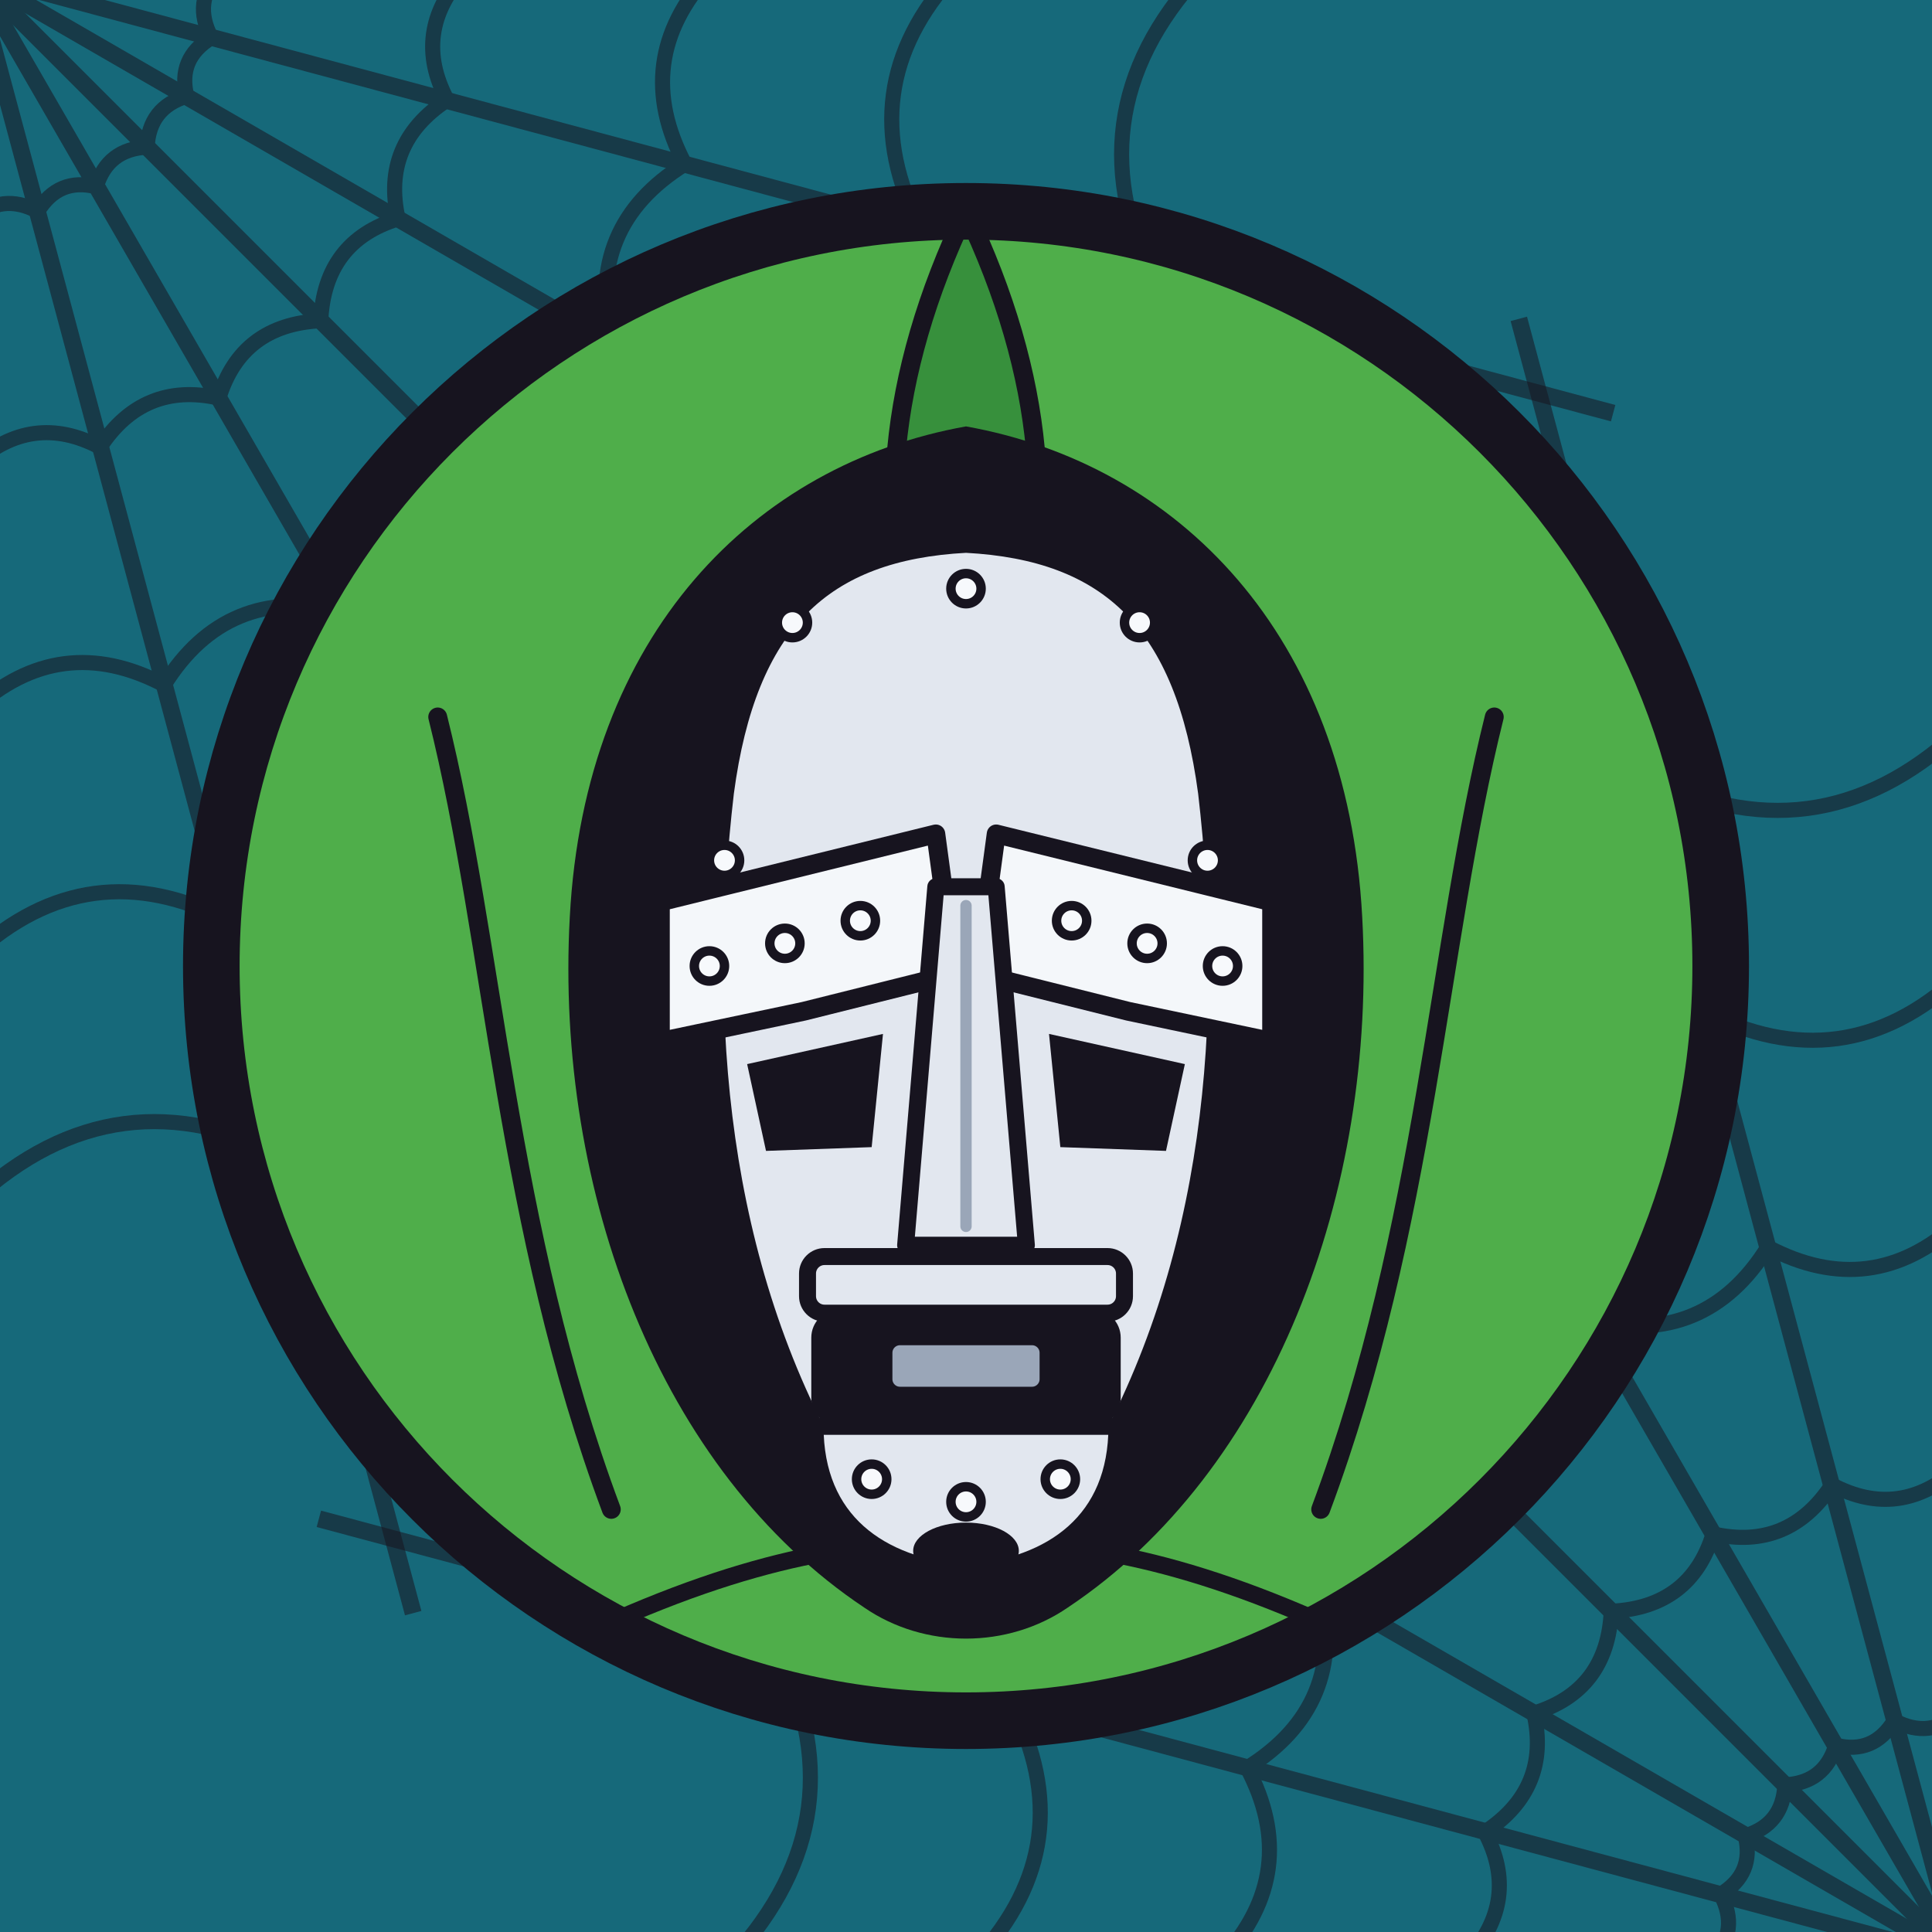
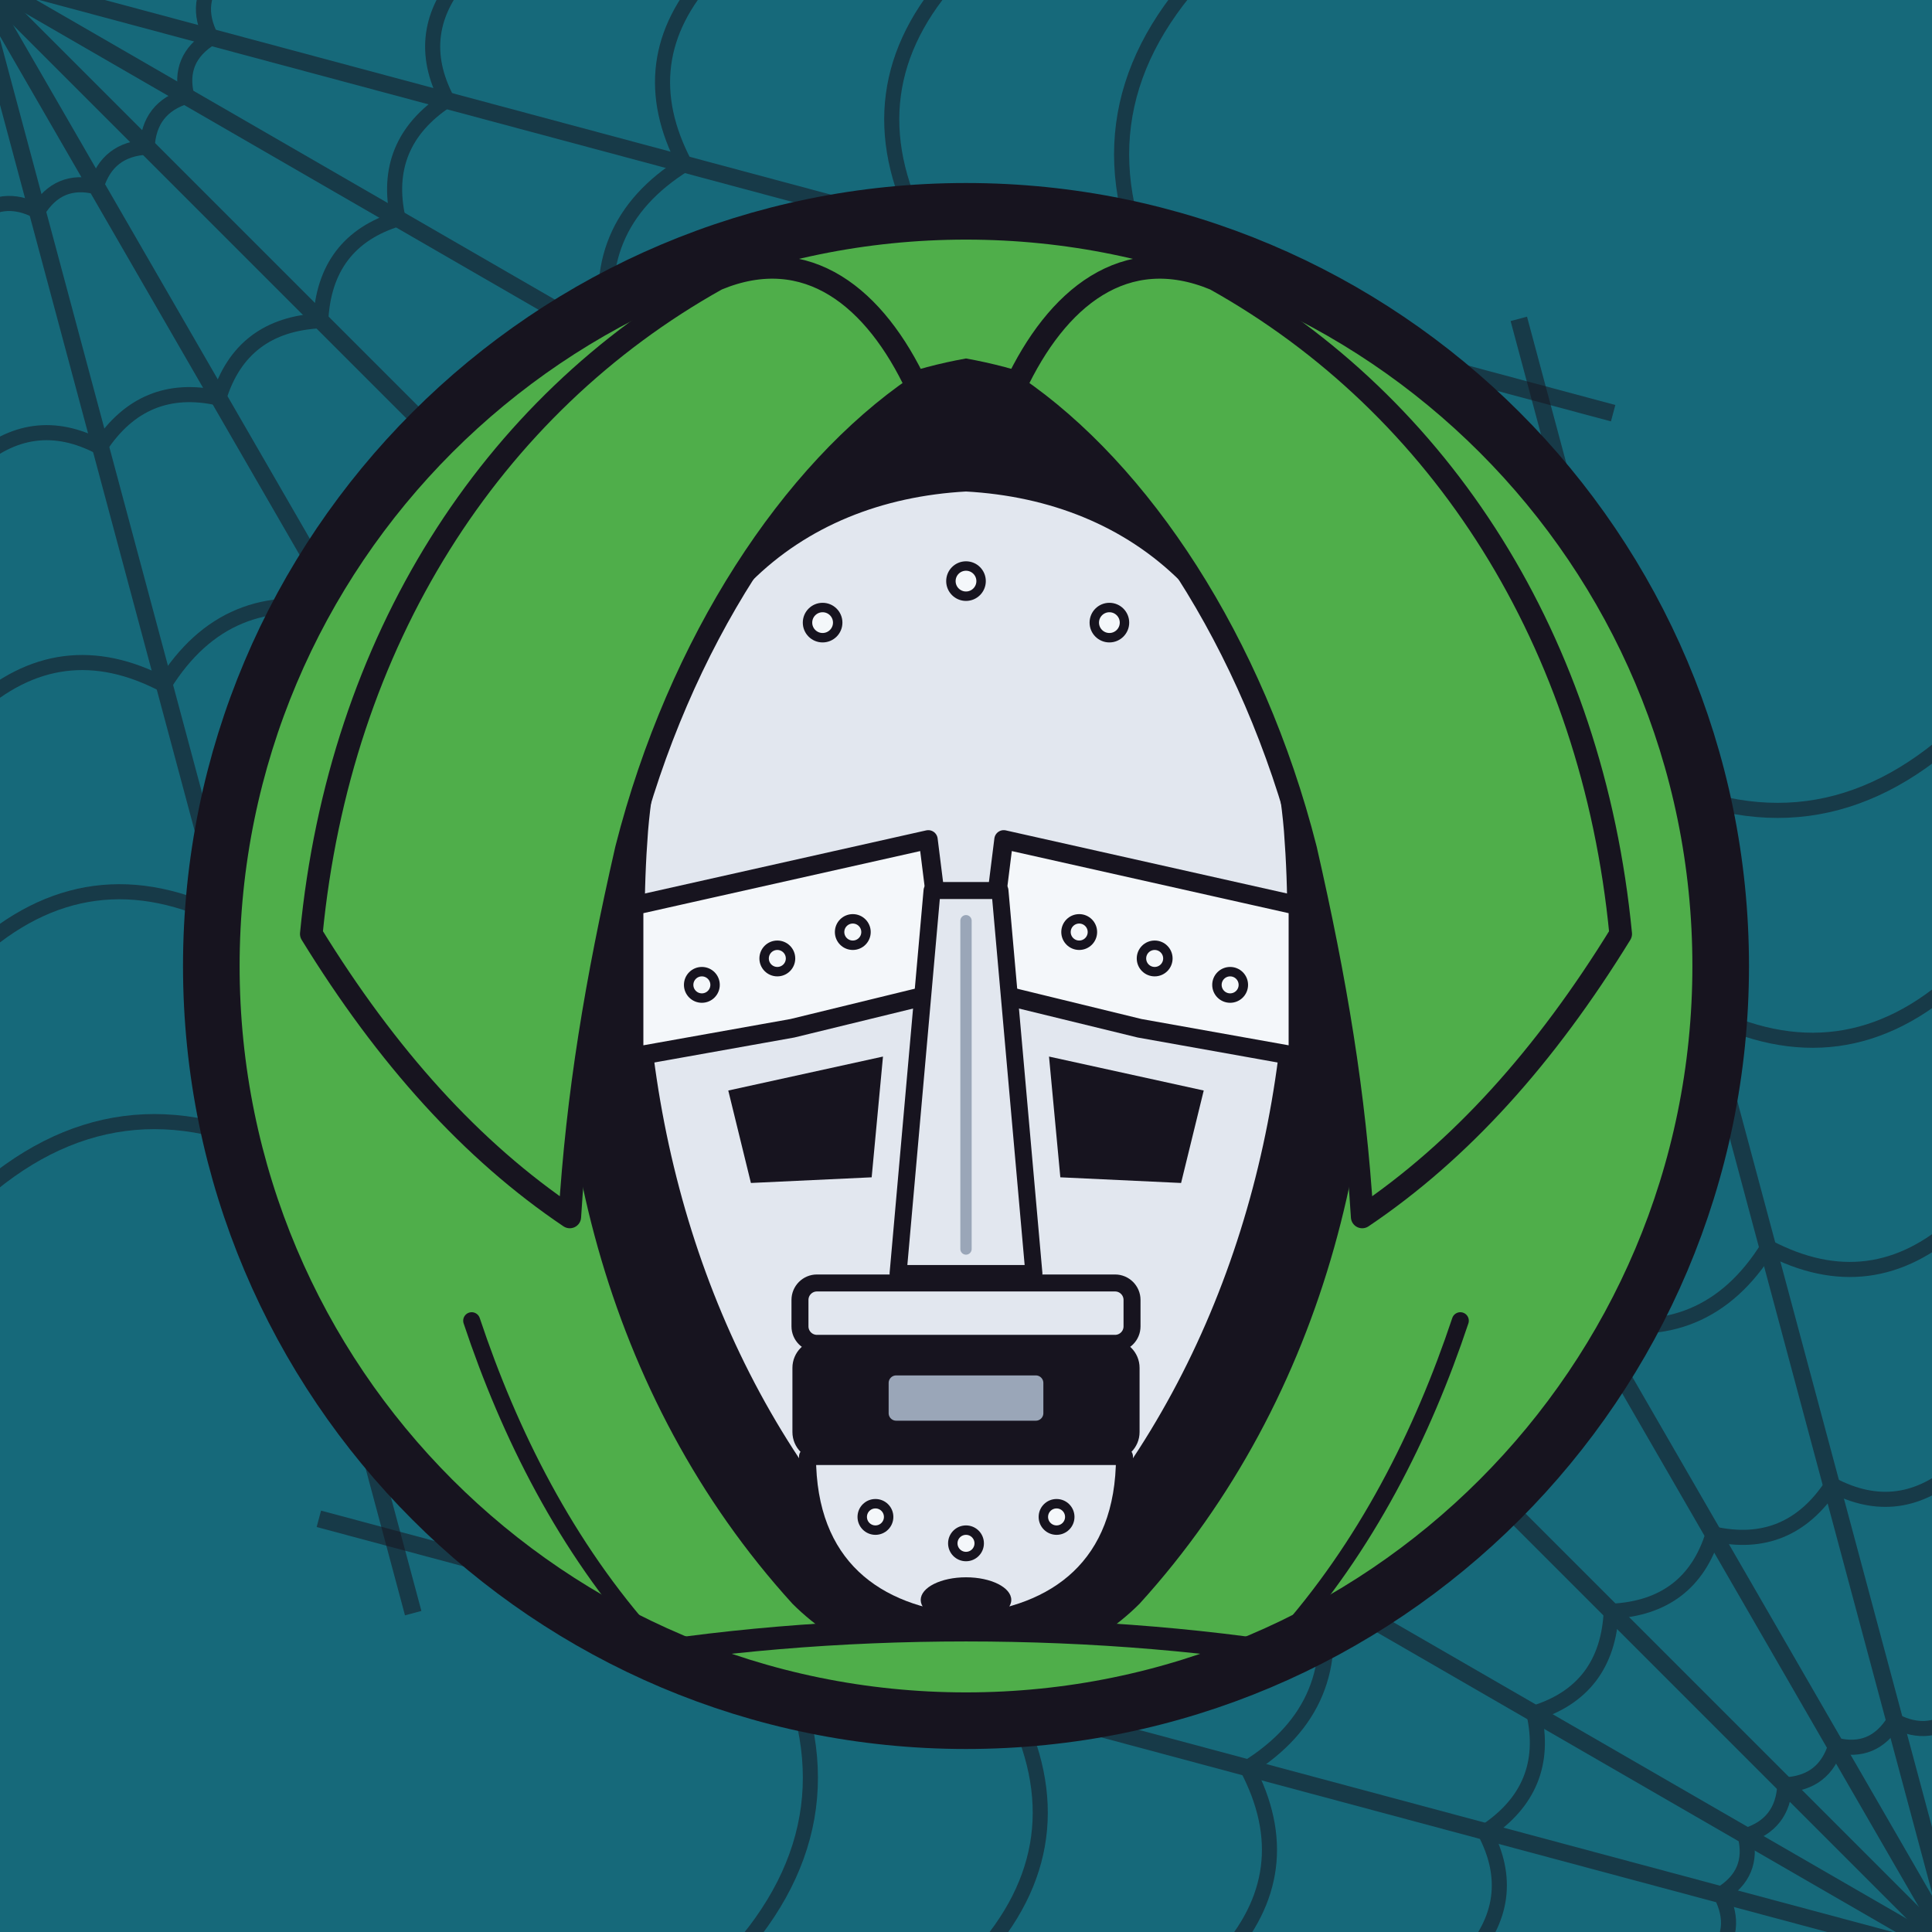
<svg xmlns="http://www.w3.org/2000/svg" viewBox="0 0 1024 1024">
  <rect x="0" y="0" width="1024" height="1024" fill="#16697a" />
  <g stroke="#17141f" fill="none" opacity="0.55">
    <line x1="-14" y1="-14" x2="886" y2="-14" stroke-width="9" />
    <line x1="-14" y1="-14" x2="855" y2="219" stroke-width="9" />
    <line x1="-14" y1="-14" x2="765" y2="436" stroke-width="9" />
    <line x1="-14" y1="-14" x2="622" y2="622" stroke-width="9" />
    <line x1="-14" y1="-14" x2="436" y2="765" stroke-width="9" />
    <line x1="-14" y1="-14" x2="219" y2="855" stroke-width="9" />
    <line x1="-14" y1="-14" x2="-14" y2="886" stroke-width="9" />
    <path d="M 116 -14 Q 102 1 112 20" stroke-width="8" />
    <path d="M 112 20 Q 94 31 99 51" stroke-width="8" />
    <path d="M 99 51 Q 79 57 78 78" stroke-width="8" />
    <path d="M 78 78 Q 57 79 51 99" stroke-width="8" />
    <path d="M 51 99 Q 31 94 20 112" stroke-width="8" />
    <path d="M 20 112 Q 1 102 -14 116" stroke-width="8" />
    <path d="M 246 -14 Q 218 17 237 53" stroke-width="8" />
    <path d="M 237 53 Q 202 76 211 116" stroke-width="8" />
    <path d="M 211 116 Q 172 128 170 170" stroke-width="8" />
    <path d="M 170 170 Q 128 172 116 211" stroke-width="8" />
    <path d="M 116 211 Q 76 202 53 237" stroke-width="8" />
    <path d="M 53 237 Q 17 218 -14 246" stroke-width="8" />
    <path d="M 376 -14 Q 334 32 363 87" stroke-width="8" />
    <path d="M 363 87 Q 310 120 324 181" stroke-width="8" />
    <path d="M 324 181 Q 264 200 262 262" stroke-width="8" />
    <path d="M 262 262 Q 200 264 181 324" stroke-width="8" />
    <path d="M 181 324 Q 120 310 87 363" stroke-width="8" />
    <path d="M 87 363 Q 32 334 -14 376" stroke-width="8" />
    <path d="M 506 -14 Q 450 47 488 121" stroke-width="8" />
    <path d="M 488 121 Q 418 165 436 246" stroke-width="8" />
    <path d="M 436 246 Q 357 271 354 354" stroke-width="8" />
    <path d="M 354 354 Q 271 357 246 436" stroke-width="8" />
    <path d="M 246 436 Q 165 418 121 488" stroke-width="8" />
    <path d="M 121 488 Q 47 450 -14 506" stroke-width="8" />
    <path d="M 636 -14 Q 566 62 614 154" stroke-width="8" />
    <path d="M 614 154 Q 526 210 549 311" stroke-width="8" />
    <path d="M 549 311 Q 450 342 446 446" stroke-width="8" />
    <path d="M 446 446 Q 342 450 311 549" stroke-width="8" />
    <path d="M 311 549 Q 210 526 154 614" stroke-width="8" />
    <path d="M 154 614 Q 62 566 -14 636" stroke-width="8" />
  </g>
  <g stroke="#17141f" fill="none" opacity="0.55">
    <line x1="1038" y1="1038" x2="138" y2="1038" stroke-width="9" />
    <line x1="1038" y1="1038" x2="169" y2="805" stroke-width="9" />
    <line x1="1038" y1="1038" x2="259" y2="588" stroke-width="9" />
    <line x1="1038" y1="1038" x2="402" y2="402" stroke-width="9" />
    <line x1="1038" y1="1038" x2="588" y2="259" stroke-width="9" />
    <line x1="1038" y1="1038" x2="805" y2="169" stroke-width="9" />
    <line x1="1038" y1="1038" x2="1038" y2="138" stroke-width="9" />
    <path d="M 908 1038 Q 922 1023 912 1004" stroke-width="8" />
    <path d="M 912 1004 Q 930 993 925 973" stroke-width="8" />
    <path d="M 925 973 Q 945 967 946 946" stroke-width="8" />
    <path d="M 946 946 Q 967 945 973 925" stroke-width="8" />
    <path d="M 973 925 Q 993 930 1004 912" stroke-width="8" />
    <path d="M 1004 912 Q 1023 922 1038 908" stroke-width="8" />
    <path d="M 778 1038 Q 806 1007 787 971" stroke-width="8" />
    <path d="M 787 971 Q 822 948 813 908" stroke-width="8" />
    <path d="M 813 908 Q 852 896 854 854" stroke-width="8" />
    <path d="M 854 854 Q 896 852 908 813" stroke-width="8" />
    <path d="M 908 813 Q 948 822 971 787" stroke-width="8" />
    <path d="M 971 787 Q 1007 806 1038 778" stroke-width="8" />
    <path d="M 648 1038 Q 690 992 661 937" stroke-width="8" />
    <path d="M 661 937 Q 714 904 700 843" stroke-width="8" />
    <path d="M 700 843 Q 760 824 762 762" stroke-width="8" />
    <path d="M 762 762 Q 824 760 843 700" stroke-width="8" />
    <path d="M 843 700 Q 904 714 937 661" stroke-width="8" />
    <path d="M 937 661 Q 992 690 1038 648" stroke-width="8" />
    <path d="M 518 1038 Q 574 977 536 903" stroke-width="8" />
    <path d="M 536 903 Q 606 859 588 778" stroke-width="8" />
    <path d="M 588 778 Q 667 753 670 670" stroke-width="8" />
    <path d="M 670 670 Q 753 667 778 588" stroke-width="8" />
    <path d="M 778 588 Q 859 606 903 536" stroke-width="8" />
    <path d="M 903 536 Q 977 574 1038 518" stroke-width="8" />
    <path d="M 388 1038 Q 458 962 410 870" stroke-width="8" />
    <path d="M 410 870 Q 498 814 475 713" stroke-width="8" />
    <path d="M 475 713 Q 574 682 578 578" stroke-width="8" />
    <path d="M 578 578 Q 682 574 713 475" stroke-width="8" />
    <path d="M 713 475 Q 814 498 870 410" stroke-width="8" />
    <path d="M 870 410 Q 962 458 1038 388" stroke-width="8" />
  </g>
  <clipPath id="face">
    <circle cx="512" cy="512" r="400" />
  </clipPath>
  <circle cx="512" cy="512" r="400" fill="#4fae4a" />
  <g clip-path="url(#face)" stroke-linejoin="round" stroke-linecap="round">
-     <path d="M 512 112 C 470 200, 464 280, 488 350 L 536 350 C 560 280, 554 200, 512 112 Z" fill="#37903c" stroke="#17141f" stroke-width="10" />
-     <path d="M 232 380 C 262 500, 268 650, 324 800" fill="none" stroke="#17141f" stroke-width="10" />
-     <path d="M 792 380 C 762 500, 756 650, 700 800" fill="none" stroke="#17141f" stroke-width="10" />
-     <path d="M 310 866 C 400 824, 460 816, 512 818" fill="none" stroke="#17141f" stroke-width="9" />
-     <path d="M 714 866 C 624 824, 564 816, 512 818" fill="none" stroke="#17141f" stroke-width="9" />
-     <path d="M 512 226 C 400 246, 310 336, 302 486 C 294 632, 350 780, 458 852 C 490 874, 534 874, 566 852 C 674 780, 730 632, 722 486 C 714 336, 624 246, 512 226 Z" fill="#17141f" />
-     <path d="M 512 288 C 436 292, 396 330, 384 420 C 370 540, 380 670, 444 780 C 480 826, 544 826, 580 780 C 644 670, 654 540, 640 420 C 628 330, 588 292, 512 288 Z" fill="#e2e7ef" stroke="#17141f" stroke-width="10" />
-     <path d="M 350 552 L 350 478 L 496 442 L 506 516 L 426 536 Z" fill="#f4f7fa" stroke="#17141f" stroke-width="10" />
-     <path d="M 674 552 L 674 478 L 528 442 L 518 516 L 598 536 Z" fill="#f4f7fa" stroke="#17141f" stroke-width="10" />
-     <path d="M 396 564 L 468 548 L 462 608 L 406 610 Z" fill="#17141f" />
-     <path d="M 628 564 L 556 548 L 562 608 L 618 610 Z" fill="#17141f" />
-     <path d="M 496 470 L 528 470 L 544 660 L 480 660 Z" fill="#e2e7ef" stroke="#17141f" stroke-width="9" />
-     <path d="M 512 480 L 512 650" fill="none" stroke="#9aa6b8" stroke-width="6" />
-     <rect x="428" y="666" width="168" height="30" rx="9" fill="#e2e7ef" stroke="#17141f" stroke-width="9" />
-     <rect x="430" y="694" width="164" height="62" rx="15" fill="#17141f" />
-     <rect x="470" y="710" width="84" height="28" rx="7" fill="#9aa6b8" stroke="#17141f" stroke-width="6" />
-     <path d="M 432 756 C 432 806, 466 830, 512 834 C 558 830, 592 806, 592 756 Z" fill="#e2e7ef" stroke="#17141f" stroke-width="9" />
-     <ellipse cx="512" cy="822" rx="28" ry="15" fill="#17141f" />
-     <ellipse cx="376" cy="512" rx="8" ry="8" fill="#f7f9fc" stroke="#17141f" stroke-width="5" />
-     <ellipse cx="416" cy="500" rx="8" ry="8" fill="#f7f9fc" stroke="#17141f" stroke-width="5" />
-     <ellipse cx="456" cy="488" rx="8" ry="8" fill="#f7f9fc" stroke="#17141f" stroke-width="5" />
-     <ellipse cx="648" cy="512" rx="8" ry="8" fill="#f7f9fc" stroke="#17141f" stroke-width="5" />
-     <ellipse cx="608" cy="500" rx="8" ry="8" fill="#f7f9fc" stroke="#17141f" stroke-width="5" />
-     <ellipse cx="568" cy="488" rx="8" ry="8" fill="#f7f9fc" stroke="#17141f" stroke-width="5" />
-     <ellipse cx="462" cy="784" rx="8" ry="8" fill="#f7f9fc" stroke="#17141f" stroke-width="5" />
-     <ellipse cx="512" cy="796" rx="8" ry="8" fill="#f7f9fc" stroke="#17141f" stroke-width="5" />
-     <ellipse cx="562" cy="784" rx="8" ry="8" fill="#f7f9fc" stroke="#17141f" stroke-width="5" />
-     <ellipse cx="420" cy="330" rx="8" ry="8" fill="#f7f9fc" stroke="#17141f" stroke-width="5" />
-     <ellipse cx="604" cy="330" rx="8" ry="8" fill="#f7f9fc" stroke="#17141f" stroke-width="5" />
-     <ellipse cx="512" cy="312" rx="8" ry="8" fill="#f7f9fc" stroke="#17141f" stroke-width="5" />
-     <ellipse cx="384" cy="456" rx="8" ry="8" fill="#f7f9fc" stroke="#17141f" stroke-width="5" />
-     <ellipse cx="640" cy="456" rx="8" ry="8" fill="#f7f9fc" stroke="#17141f" stroke-width="5" />
+     <path d="M 512 190 C 400 210, 318 300, 300 450 C 285 590, 320 740, 420 850 C 470 900, 554 900, 604 850 C 704 740, 739 590, 724 450 C 706 300, 624 210, 512 190 Z" fill="#17141f" />
+     <path d="M 512 255 C 420 260, 348 320, 338 440 C 328 570, 360 700, 436 800 C 472 844, 552 844, 588 800 C 664 700, 696 570, 686 440 C 676 320, 604 260, 512 255 Z" fill="#e2e7ef" stroke="#17141f" stroke-width="11" />
+     <ellipse cx="436" cy="330" rx="8" ry="8" fill="#f4f7fa" stroke="#17141f" stroke-width="5" />
+     <ellipse cx="512" cy="308" rx="8" ry="8" fill="#f4f7fa" stroke="#17141f" stroke-width="5" />
+     <ellipse cx="588" cy="330" rx="8" ry="8" fill="#f4f7fa" stroke="#17141f" stroke-width="5" />
+     <path d="M 336 560 L 336 480 L 492 445 L 502 525 L 420 545 Z" fill="#f4f7fa" stroke="#17141f" stroke-width="10" />
+     <path d="M 688 560 L 688 480 L 532 445 L 522 525 L 604 545 Z" fill="#f4f7fa" stroke="#17141f" stroke-width="10" />
+     <ellipse cx="372" cy="522" rx="7" ry="7" fill="#f4f7fa" stroke="#17141f" stroke-width="5" />
+     <ellipse cx="412" cy="508" rx="7" ry="7" fill="#f4f7fa" stroke="#17141f" stroke-width="5" />
+     <ellipse cx="452" cy="494" rx="7" ry="7" fill="#f4f7fa" stroke="#17141f" stroke-width="5" />
+     <ellipse cx="652" cy="522" rx="7" ry="7" fill="#f4f7fa" stroke="#17141f" stroke-width="5" />
+     <ellipse cx="612" cy="508" rx="7" ry="7" fill="#f4f7fa" stroke="#17141f" stroke-width="5" />
+     <ellipse cx="572" cy="494" rx="7" ry="7" fill="#f4f7fa" stroke="#17141f" stroke-width="5" />
+     <path d="M 386 578 L 468 560 L 462 624 L 398 627 Z" fill="#17141f" />
+     <path d="M 638 578 L 556 560 L 562 624 L 626 627 Z" fill="#17141f" />
+     <path d="M 494 472 L 530 472 L 548 675 L 476 675 Z" fill="#e2e7ef" stroke="#17141f" stroke-width="9" />
+     <path d="M 512 488 L 512 662" fill="none" stroke="#9aa6b8" stroke-width="6" />
+     <rect x="424" y="680" width="176" height="32" rx="9" fill="#e2e7ef" stroke="#17141f" stroke-width="9" />
+     <rect x="420" y="710" width="184" height="64" rx="15" fill="#17141f" />
+     <rect x="468" y="726" width="88" height="30" rx="7" fill="#9aa6b8" stroke="#17141f" stroke-width="6" />
+     <path d="M 428 772 C 428 830, 464 856, 512 860 C 560 856, 596 830, 596 772 Z" fill="#e2e7ef" stroke="#17141f" stroke-width="9" />
+     <ellipse cx="464" cy="804" rx="7" ry="7" fill="#f4f7fa" stroke="#17141f" stroke-width="5" />
+     <ellipse cx="512" cy="818" rx="7" ry="7" fill="#f4f7fa" stroke="#17141f" stroke-width="5" />
+     <ellipse cx="560" cy="804" rx="7" ry="7" fill="#f4f7fa" stroke="#17141f" stroke-width="5" />
+     <ellipse cx="512" cy="848" rx="24" ry="12" fill="#17141f" />
+     <path d="M 486 205 C 420 250, 360 340, 332 450 C 316 520, 306 580, 302 645 C 250 610, 205 560, 165 495 C 180 340, 260 215, 380 148 C 428 128, 464 158, 486 205 Z" fill="#4fae4a" stroke="#17141f" stroke-width="12" />
+     <path d="M 538 205 C 604 250, 664 340, 692 450 C 708 520, 718 580, 722 645 C 774 610, 819 560, 859 495 C 844 340, 764 215, 644 148 C 596 128, 560 158, 538 205 Z" fill="#4fae4a" stroke="#17141f" stroke-width="12" />
+     <path d="M 160 930 C 330 842, 694 842, 864 930 L 920 1040 L 110 1040 Z" fill="#4fae4a" stroke="#17141f" stroke-width="12" />
+     <path d="M 250 700 C 270 760, 300 820, 345 870" fill="none" stroke="#17141f" stroke-width="9" />
+     <path d="M 774 700 C 754 760, 724 820, 679 870" fill="none" stroke="#17141f" stroke-width="9" />
  </g>
  <circle cx="512" cy="512" r="400" fill="none" stroke="#17141f" stroke-width="30" />
</svg>
